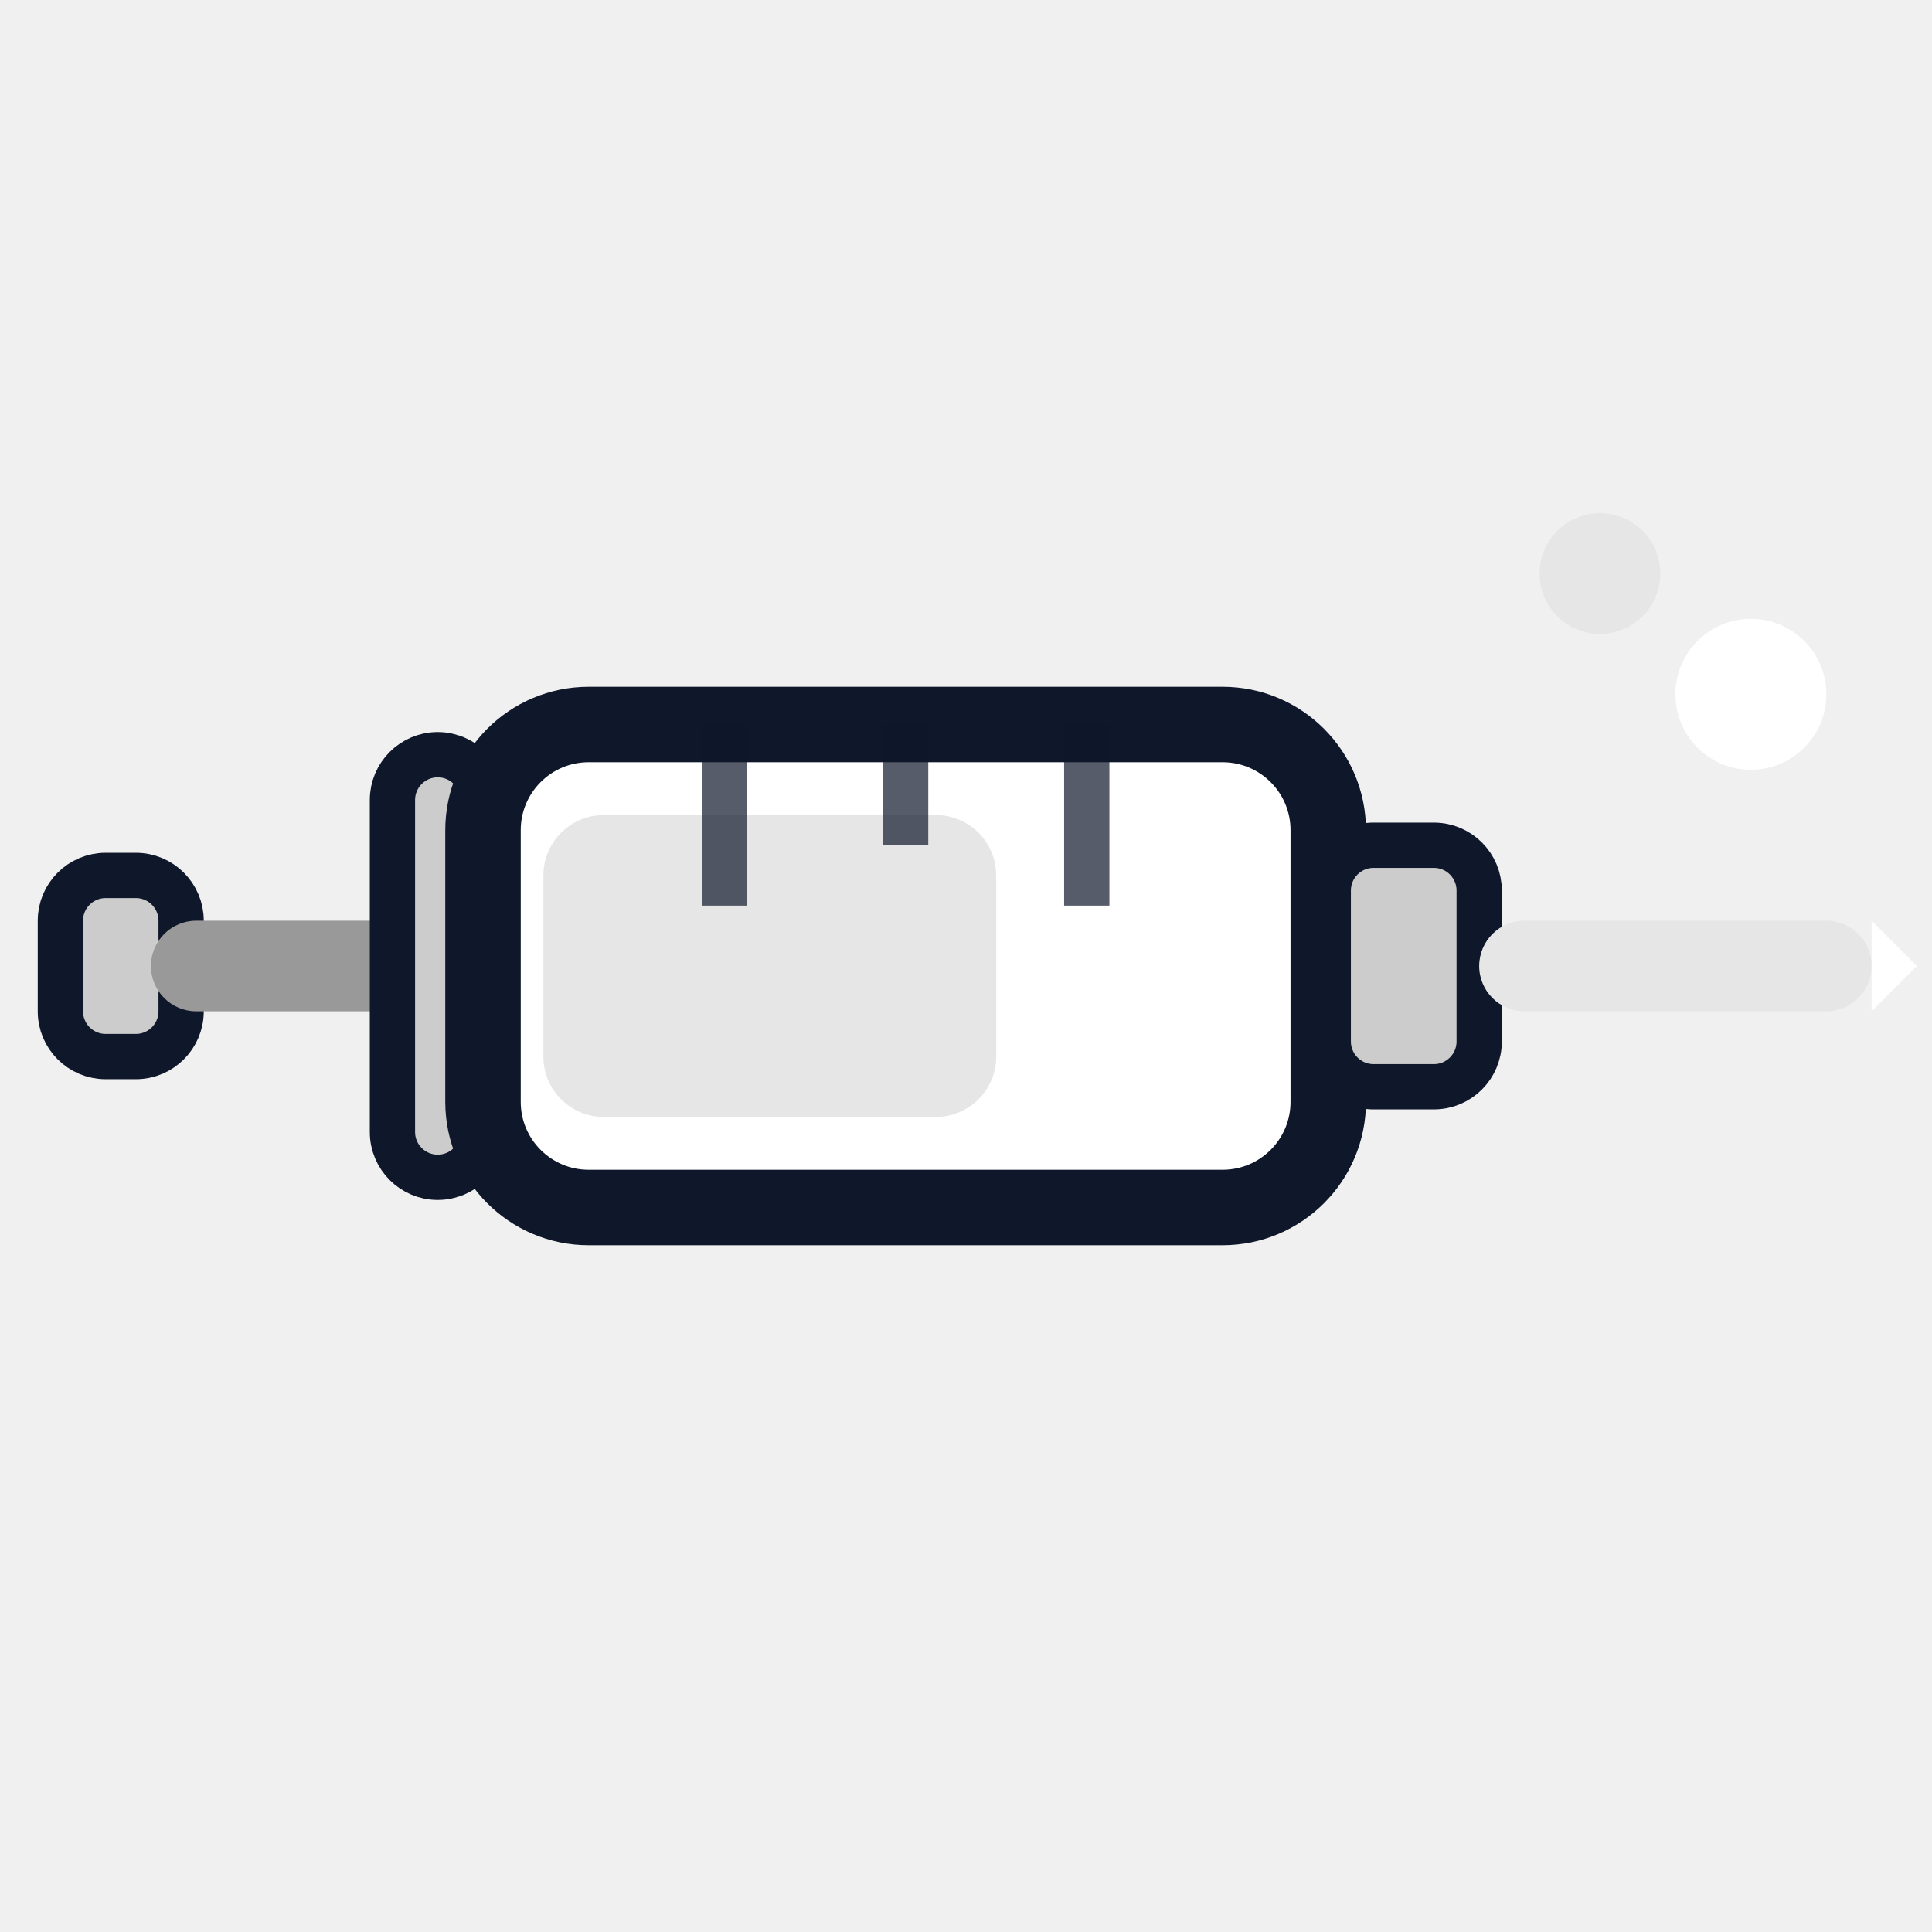
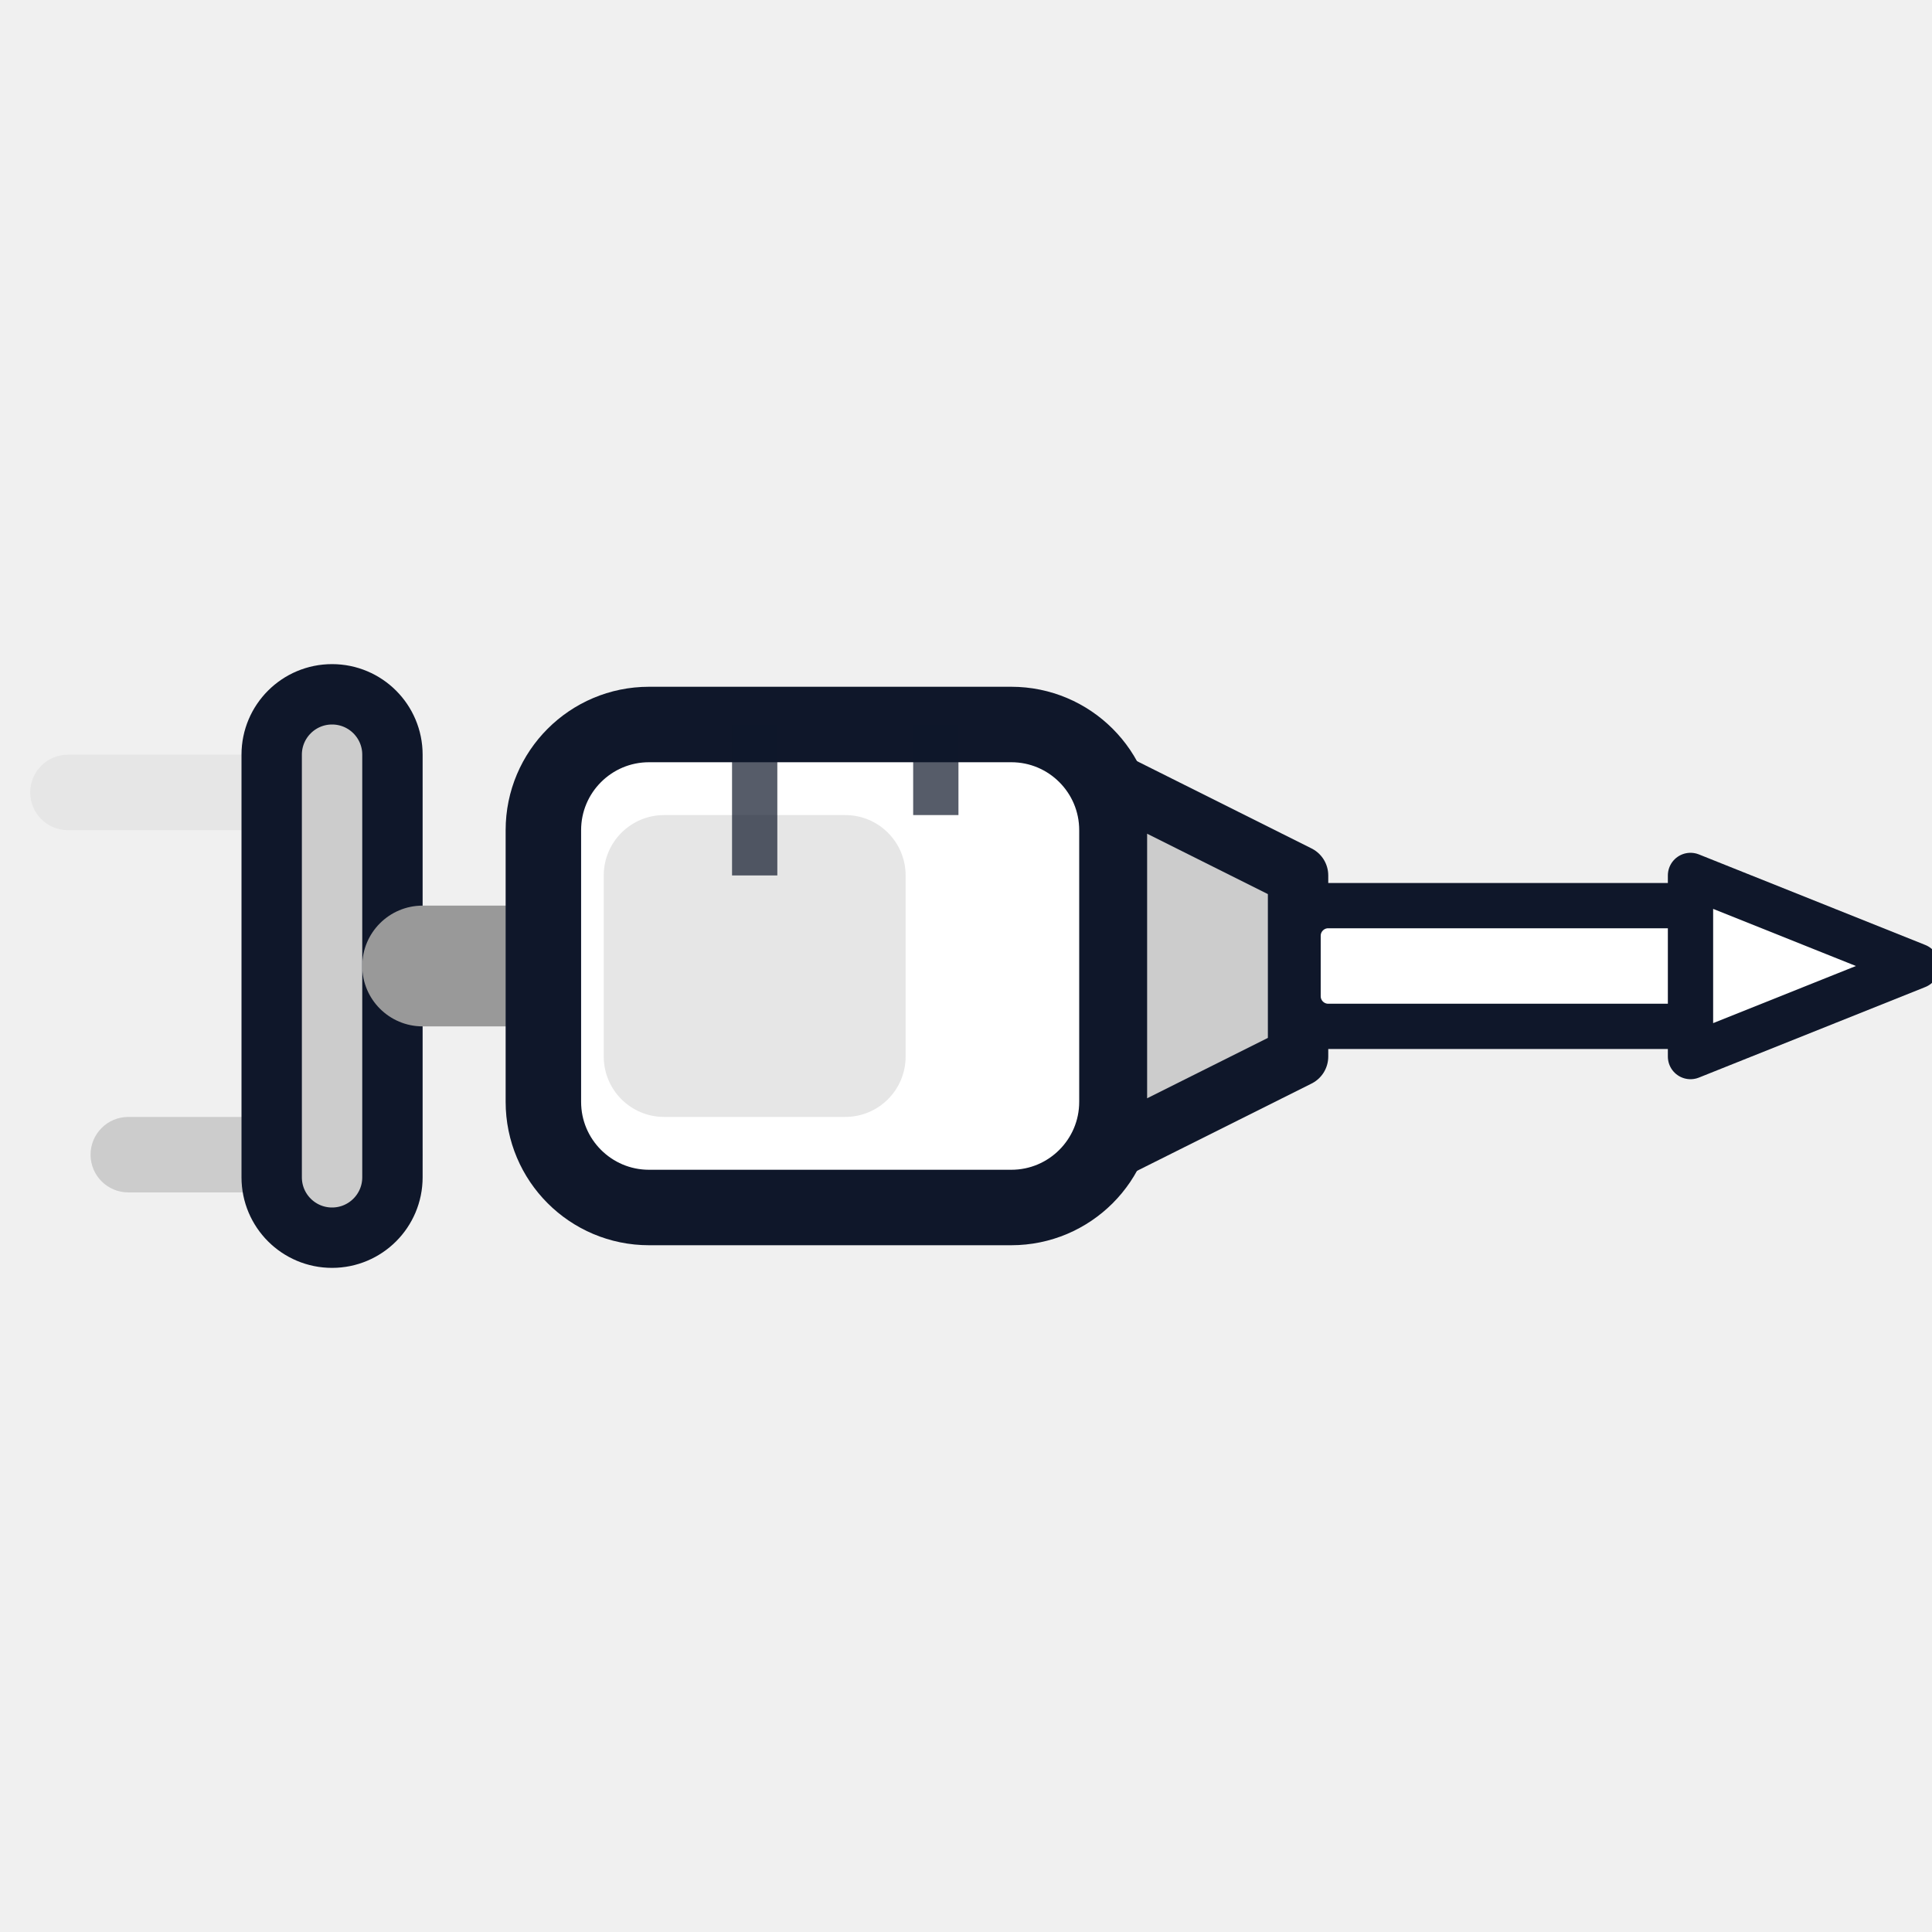
<svg xmlns="http://www.w3.org/2000/svg" width="128" height="128" viewBox="0 0 128 128">
-   <rect x="4" y="58" width="8" height="12" rx="3" fill="#cccccc" stroke="#0f172a" stroke-width="3" />
-   <rect x="10" y="61" width="18" height="6" rx="3" fill="#999999" />
-   <rect x="26" y="50" width="6" height="28" rx="3" fill="#cccccc" stroke="#0f172a" stroke-width="3" />
-   <rect x="32" y="48" width="56" height="32" rx="7" fill="#ffffff" stroke="#0f172a" stroke-width="5" />
-   <rect x="36" y="54" width="30" height="20" rx="4" fill="#e6e6e6" />
-   <path d="M48 48 V60 M60 48 V56 M72 48 V60" stroke="#0f172a" stroke-width="3" fill="none" stroke-opacity="0.7" />
-   <rect x="88" y="56" width="10" height="16" rx="3" fill="#cccccc" stroke="#0f172a" stroke-width="3" />
-   <rect x="98" y="61" width="26" height="6" rx="3" fill="#e6e6e6" />
-   <path d="M124 61 L127 64 L124 67 Z" fill="#ffffff" />
-   <circle cx="116" cy="46" r="5" fill="#ffffff" />
-   <circle cx="106" cy="38" r="4" fill="#e6e6e6" />
+   <rect x="2" y="50" width="26" height="5" rx="2.5" fill="#e6e6e6" />
+   <rect x="6" y="74" width="22" height="5" rx="2.5" fill="#cccccc" />
+   <rect x="18" y="46" width="8" height="36" rx="4" fill="#cccccc" stroke="#0f172a" stroke-width="4" />
+   <rect x="24" y="60" width="14" height="8" rx="4" fill="#999999" />
+   <rect x="36" y="48" width="38" height="32" rx="7" fill="#ffffff" stroke="#0f172a" stroke-width="5" />
+   <rect x="40" y="54" width="20" height="20" rx="4" fill="#e6e6e6" />
+   <path d="M50 48 V58 M62 48 V54" stroke="#0f172a" stroke-width="3" fill="none" stroke-opacity="0.7" />
+   <path d="M74 52 L86 58 L86 70 L74 76 Z" fill="#cccccc" stroke="#0f172a" stroke-width="4" stroke-linejoin="round" />
+   <rect x="86" y="60" width="28" height="8" rx="2" fill="#ffffff" stroke="#0f172a" stroke-width="3" />
+   <path d="M112 58 L127 64 L112 70 Z" fill="#ffffff" stroke="#0f172a" stroke-width="3" stroke-linejoin="round" />
</svg>
